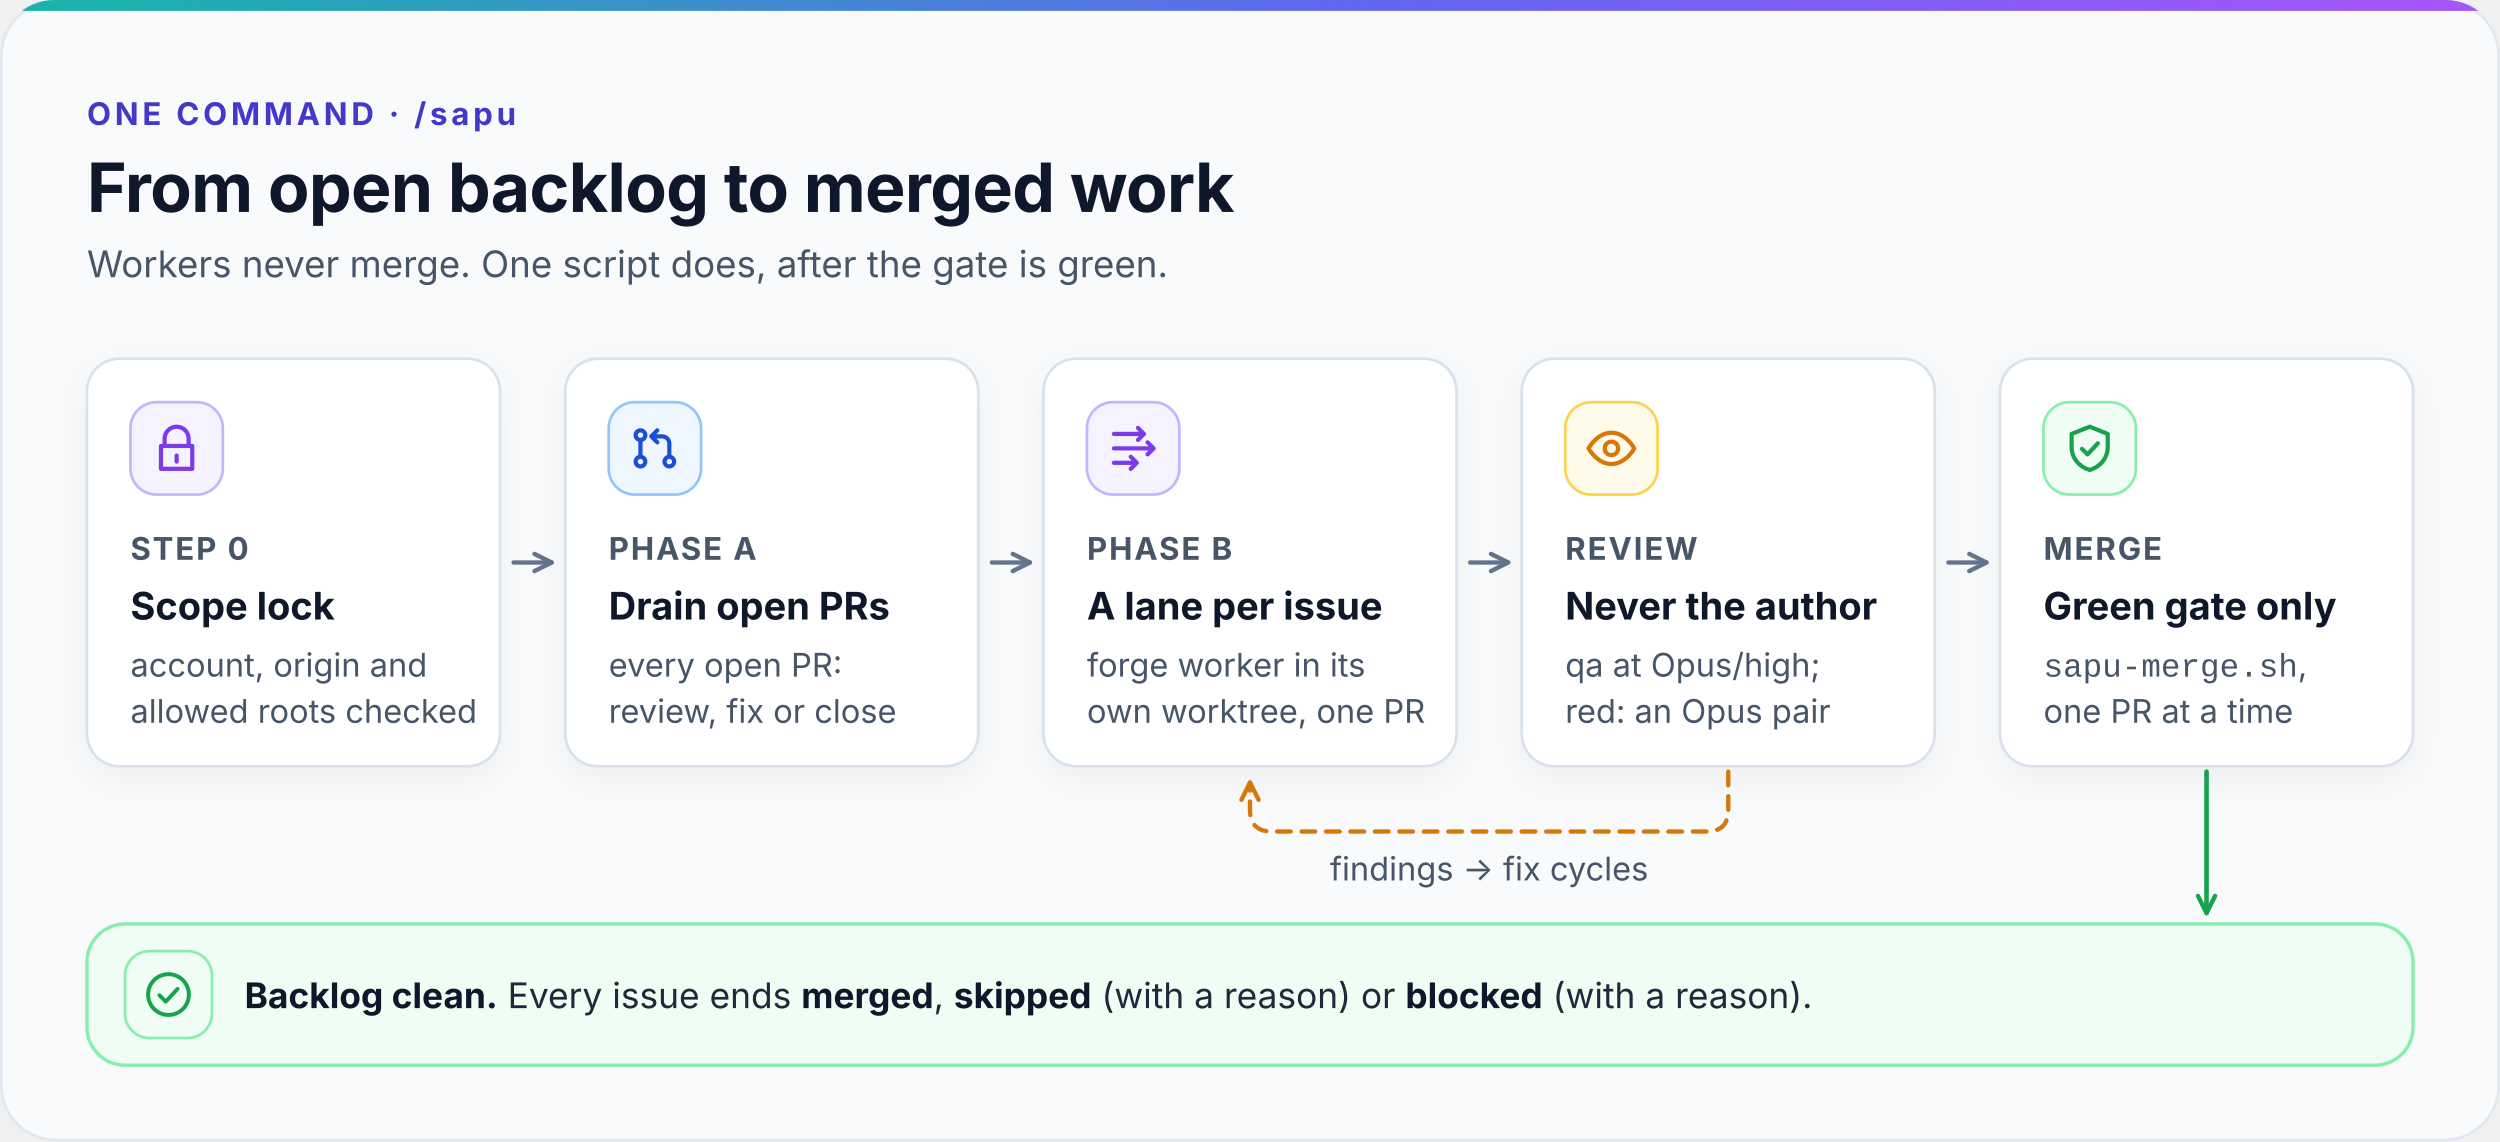
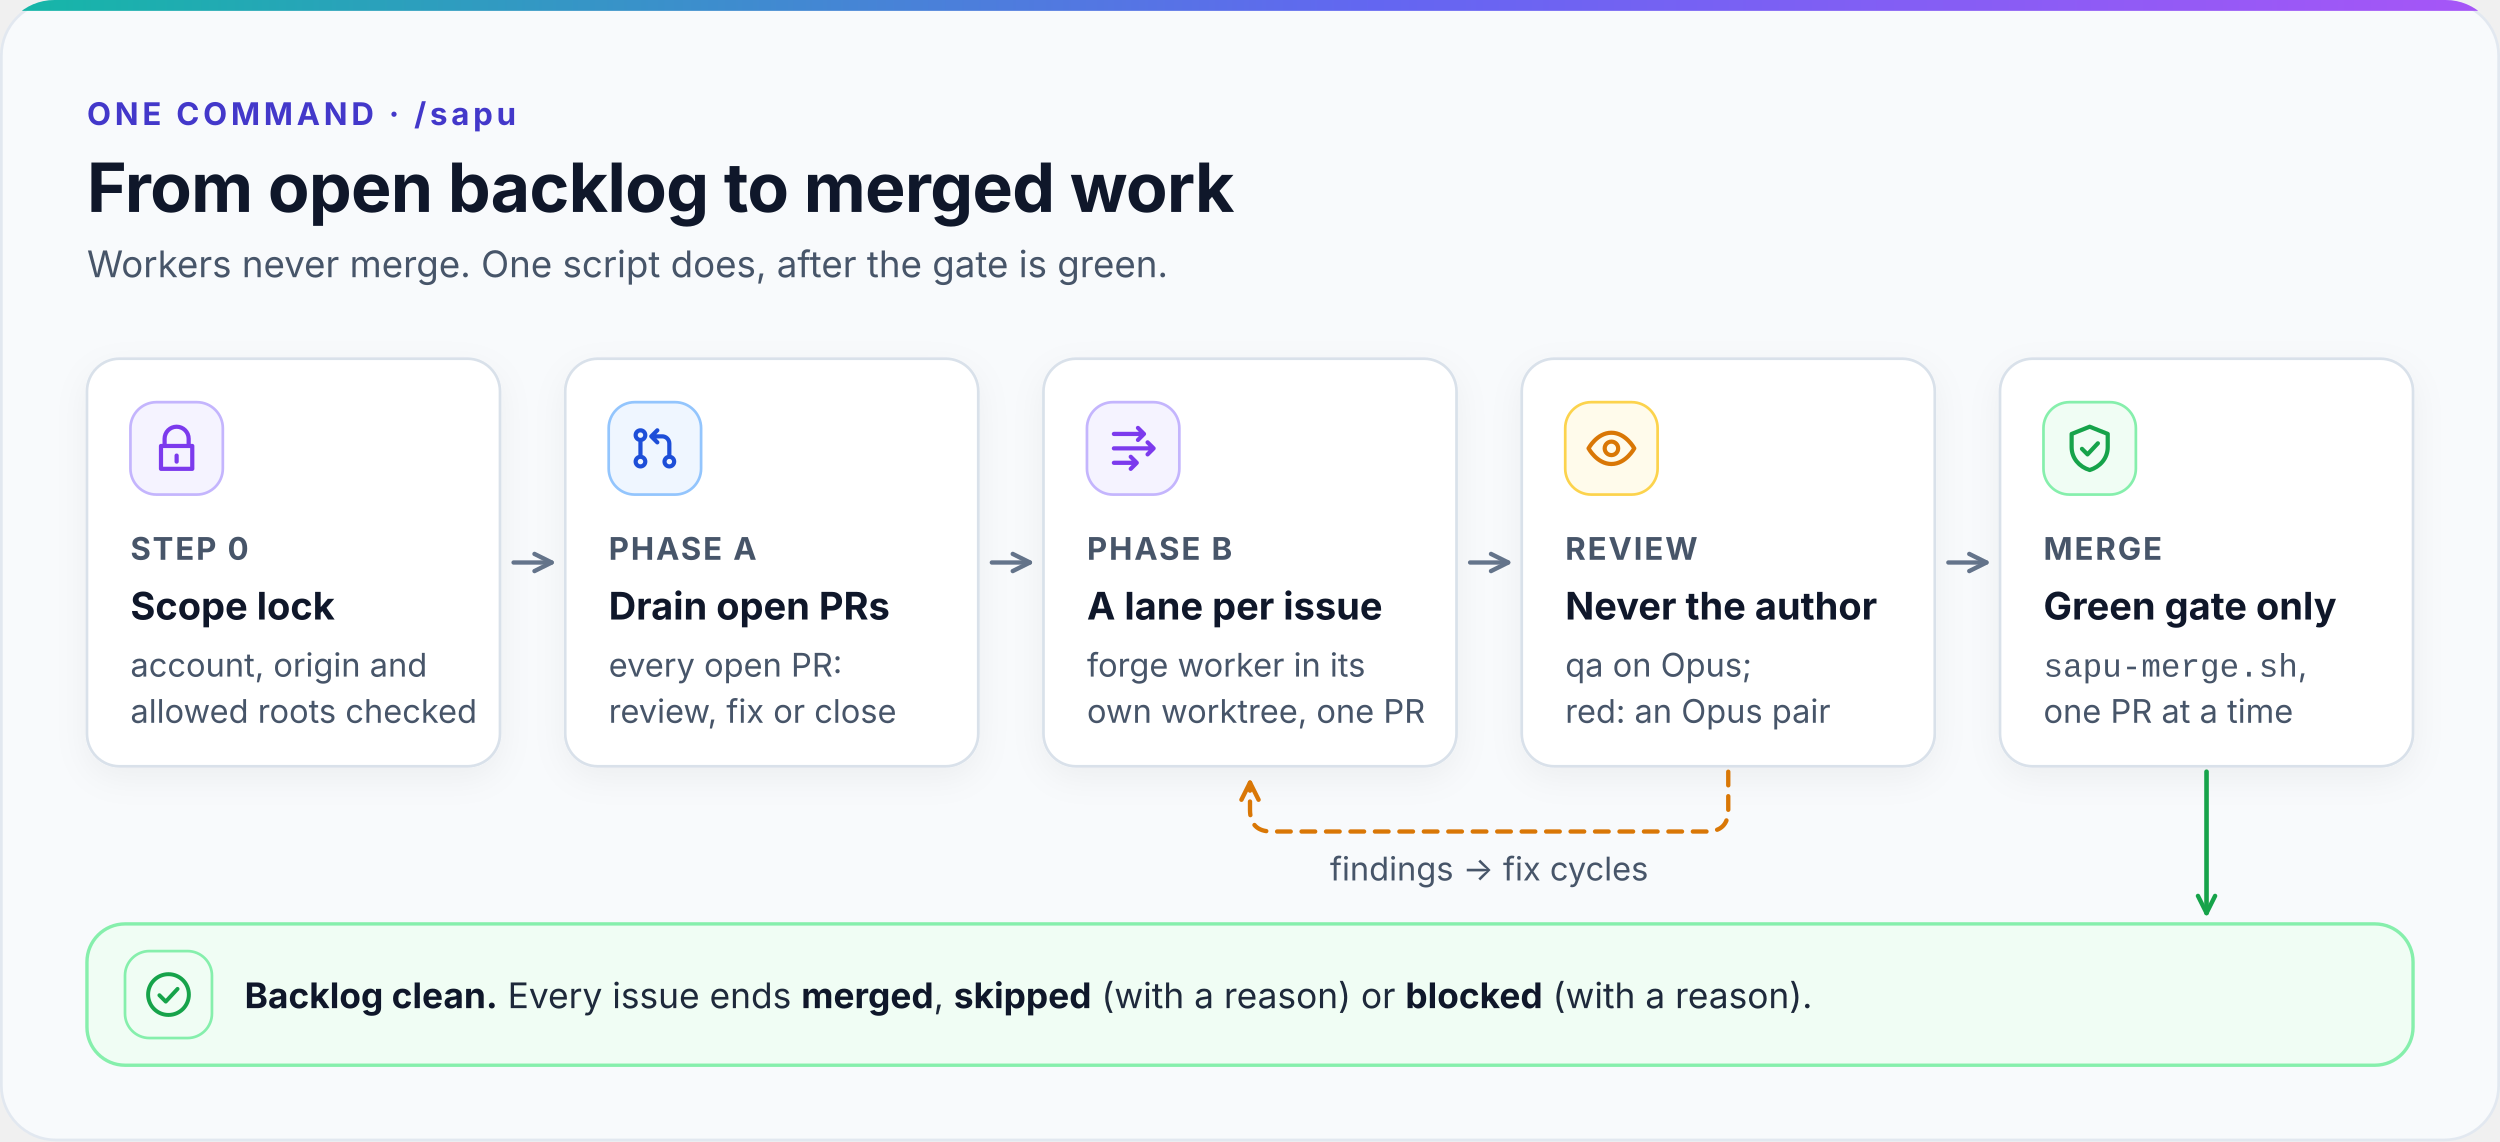
<svg xmlns="http://www.w3.org/2000/svg" viewBox="0 0 920 420" width="920" height="420" role="img" aria-label="/sapu in 30 seconds: scope lock, drain open PRs, one lane per issue, review by an agent that is not the author with fix cycles, and a merge only on a green gate through sapu-merge.sh, one PR at a time. Every issue ends merged, skipped or blocked, each with a reason.">
  <style>
    text{font-family:-apple-system,BlinkMacSystemFont,'Segoe UI',Inter,Helvetica,Arial,sans-serif;fill:#1e293b}
    .mono{font-family:ui-monospace,SFMono-Regular,Menlo,Consolas,'Liberation Mono',monospace}
    .canvas{fill:#f8fafc;stroke:#e2e8f0;stroke-width:1}
    .eyebrow{font-size:11.5px;font-weight:700;letter-spacing:.12em;fill:#4338ca}
    .h1{font-size:25px;font-weight:750;fill:#0f172a;letter-spacing:-.01em}
    .sub{font-size:13.5px;fill:#475569}
    .sec{font-size:15px;font-weight:700;fill:#0f172a}
    .sec2{font-size:12.5px;fill:#475569}
    .ttl{font-size:14px;font-weight:650;fill:#0f172a}
    .t{font-size:13px;fill:#1e293b}
    .tb{font-size:13px;font-weight:650;fill:#0f172a}
    .cap{font-size:12px;fill:#475569}
    .lbl{font-size:11.5px;font-weight:650;letter-spacing:.06em;fill:#475569}
    .chipt{font-size:11.5px;font-weight:600}
    .white{fill:#ffffff}
    .ink{fill:#0f172a} .muted{fill:#475569} .accent{fill:#4338ca} .tealt{fill:#0f766e}
    .card{fill:#ffffff;stroke:#d9e1ea;stroke-width:1}
    .sunken{fill:#f1f5f9;stroke:#e2e8f0;stroke-width:1}
    .chip{fill:#f1f5f9;stroke:#d9e1ea;stroke-width:1}
    .ar{stroke:#64748b;stroke-width:1.6;fill:none;stroke-linecap:round;stroke-linejoin:round}
    .ar-g{stroke:#16a34a;stroke-width:1.7;fill:none;stroke-linecap:round;stroke-linejoin:round}
    .ar-a{stroke:#d97706;stroke-width:1.6;fill:none;stroke-dasharray:5 4;stroke-linecap:round;stroke-linejoin:round}
    .ar-b{stroke:#1d4ed8;stroke-width:1.6;fill:none;stroke-dasharray:6 4;stroke-linecap:round}
    .ar-v{stroke:#7c3aed;stroke-width:1.6;fill:none;stroke-dasharray:6 4;stroke-linecap:round}
    .guard{stroke:#dc2626;stroke-width:1.4;fill:none;stroke-dasharray:2 4;stroke-linecap:round}
    .m-n{stroke:#64748b} .m-g{stroke:#16a34a} .m-a{stroke:#d97706} .m-b{stroke:#1d4ed8} .m-v{stroke:#7c3aed}
    .ico{fill:none;stroke-width:1.75;stroke-linecap:round;stroke-linejoin:round}
    .ico-n{stroke:#475569} .ico-w{stroke:#ffffff}
    .rule{stroke:#d9e1ea;stroke-width:1}
    .c-blue{fill:#1d4ed8} .k-blue{fill:#eff6ff;stroke:#93c5fd;stroke-width:1.25} .s-blue{stroke:#1d4ed8} .f-blue{fill:#1d4ed8} .tile-blue{fill:#eff6ff;stroke:#93c5fd;stroke-width:1}
    .c-green{fill:#15803d} .k-green{fill:#f0fdf4;stroke:#86efac;stroke-width:1.25} .s-green{stroke:#16a34a} .f-green{fill:#16a34a} .tile-green{fill:#f0fdf4;stroke:#86efac;stroke-width:1}
    .c-amber{fill:#b45309} .k-amber{fill:#fffbeb;stroke:#fcd34d;stroke-width:1.25} .s-amber{stroke:#d97706} .f-amber{fill:#d97706} .tile-amber{fill:#fffbeb;stroke:#fcd34d;stroke-width:1}
    .c-red{fill:#b91c1c} .k-red{fill:#fef2f2;stroke:#fca5a5;stroke-width:1.25} .s-red{stroke:#dc2626} .f-red{fill:#dc2626} .tile-red{fill:#fef2f2;stroke:#fca5a5;stroke-width:1}
    .c-violet{fill:#6d28d9} .k-violet{fill:#f5f3ff;stroke:#c4b5fd;stroke-width:1.25} .s-violet{stroke:#7c3aed} .f-violet{fill:#7c3aed} .tile-violet{fill:#f5f3ff;stroke:#c4b5fd;stroke-width:1}
  </style>
  <defs>
    <linearGradient id="brand" x1="0" y1="0" x2="1" y2="1">
      <stop offset="0" stop-color="#0f766e" />
      <stop offset="1" stop-color="#4f46e5" />
    </linearGradient>
    <linearGradient id="brandbar" x1="0" y1="0" x2="1" y2="0">
      <stop offset="0" stop-color="#14b8a6" />
      <stop offset=".55" stop-color="#6366f1" />
      <stop offset="1" stop-color="#a855f7" />
    </linearGradient>
    <filter id="sh" x="-10%" y="-10%" width="120%" height="140%">
      <feDropShadow dx="0" dy="1" stdDeviation="1" flood-color="#0f172a" flood-opacity="0.07" />
      <feDropShadow dx="0" dy="4" stdDeviation="6" flood-color="#0f172a" flood-opacity="0.05" />
    </filter>
    <marker id="mn" viewBox="0 0 10 10" refX="8.5" refY="5" markerWidth="9" markerHeight="9" markerUnits="userSpaceOnUse" orient="auto-start-reverse">
      <path d="M1.5,1.5 L8.5,5 L1.5,8.5" fill="none" stroke-width="1.8" stroke-linecap="round" stroke-linejoin="round" class="m-n" />
    </marker>
    <marker id="mg" viewBox="0 0 10 10" refX="8.5" refY="5" markerWidth="9" markerHeight="9" markerUnits="userSpaceOnUse" orient="auto-start-reverse">
      <path d="M1.5,1.5 L8.5,5 L1.5,8.5" fill="none" stroke-width="1.8" stroke-linecap="round" stroke-linejoin="round" class="m-g" />
    </marker>
    <marker id="ma" viewBox="0 0 10 10" refX="8.5" refY="5" markerWidth="9" markerHeight="9" markerUnits="userSpaceOnUse" orient="auto-start-reverse">
      <path d="M1.5,1.5 L8.5,5 L1.5,8.5" fill="none" stroke-width="1.8" stroke-linecap="round" stroke-linejoin="round" class="m-a" />
    </marker>
    <marker id="mb" viewBox="0 0 10 10" refX="8.5" refY="5" markerWidth="9" markerHeight="9" markerUnits="userSpaceOnUse" orient="auto-start-reverse">
      <path d="M1.5,1.5 L8.5,5 L1.5,8.5" fill="none" stroke-width="1.8" stroke-linecap="round" stroke-linejoin="round" class="m-b" />
    </marker>
    <marker id="mv" viewBox="0 0 10 10" refX="8.5" refY="5" markerWidth="9" markerHeight="9" markerUnits="userSpaceOnUse" orient="auto-start-reverse">
      <path d="M1.5,1.5 L8.5,5 L1.5,8.5" fill="none" stroke-width="1.8" stroke-linecap="round" stroke-linejoin="round" class="m-v" />
    </marker>
  </defs>
  <rect x="0.5" y="0.5" width="919" height="419" rx="20" class="canvas" />
  <clipPath id="cv">
    <rect x="0" y="0" width="920" height="420" rx="20" />
  </clipPath>
  <rect x="0" y="0" width="920" height="4" fill="url(#brandbar)" clip-path="url(#cv)" />
  <text x="32" y="46" class="eyebrow">ONE COMMAND · /sapu</text>
  <text x="32" y="78" class="h1">From open backlog to merged work</text>
  <text x="32" y="102" class="sub">Workers never merge. One script does, after the gate is green.</text>
  <rect x="32" y="132" width="152" height="150" rx="12" class="card" filter="url(#sh)" />
  <rect x="48" y="148" width="34" height="34" rx="9.562" class="tile-violet" />
  <g transform="translate(54.375,154.375) scale(0.8854167)">
    <path d="M7 11V8a5 5 0 0 1 10 0v3 M5.5 11h13v9.5h-13z M12 15v2.5" class="ico s-violet" />
  </g>
  <text x="48" y="206" class="lbl">STEP 0</text>
  <text x="48" y="228" class="ttl">Scope lock</text>
  <text x="48" y="249" class="cap">account, origin and</text>
  <text x="48" y="266" class="cap">allowed roots checked</text>
  <path d="M189,207 L203,207" class="ar" marker-end="url(#mn)" />
  <rect x="208" y="132" width="152" height="150" rx="12" class="card" filter="url(#sh)" />
  <rect x="224" y="148" width="34" height="34" rx="9.562" class="tile-blue" />
  <g transform="translate(230.375,154.375) scale(0.8854167)">
    <path d="M6 4.5a2 2 0 1 0 0.01 0 M6 15.5a2 2 0 1 0 0.01 0 M18 15.5a2 2 0 1 0 0.01 0 M6 8.5v7 M18 15.5V10a3 3 0 0 0-3-3h-4 M13 4.5L10.5 7 13 9.5" class="ico s-blue" />
  </g>
  <text x="224" y="206" class="lbl">PHASE A</text>
  <text x="224" y="228" class="ttl">Drain open PRs</text>
  <text x="224" y="249" class="cap">every open PR:</text>
  <text x="224" y="266" class="cap">review, fix or close</text>
  <path d="M365,207 L379,207" class="ar" marker-end="url(#mn)" />
  <rect x="384" y="132" width="152" height="150" rx="12" class="card" filter="url(#sh)" />
  <rect x="400" y="148" width="34" height="34" rx="9.562" class="tile-violet" />
  <g transform="translate(406.375,154.375) scale(0.8854167)">
    <path d="M4 6h12 M4 12h16 M4 18h9 M14 3.5L16.5 6 14 8.5 M18 9.5L20.5 12 18 14.5 M11 15.5L13.5 18 11 20.5" class="ico s-violet" />
  </g>
  <text x="400" y="206" class="lbl">PHASE B</text>
  <text x="400" y="228" class="ttl">A lane per issue</text>
  <text x="400" y="249" class="cap">forge worker in its</text>
  <text x="400" y="266" class="cap">own worktree, one PR</text>
  <path d="M541,207 L555,207" class="ar" marker-end="url(#mn)" />
  <rect x="560" y="132" width="152" height="150" rx="12" class="card" filter="url(#sh)" />
  <rect x="576" y="148" width="34" height="34" rx="9.562" class="tile-amber" />
  <g transform="translate(582.375,154.375) scale(0.8854167)">
    <path d="M2.5 12s3.5-6.5 9.5-6.5 9.5 6.5 9.5 6.5-3.5 6.5-9.5 6.5S2.5 12 2.5 12z M12 9.2a2.8 2.8 0 1 0 0.01 0" class="ico s-amber" />
  </g>
  <text x="576" y="206" class="lbl">REVIEW</text>
  <text x="576" y="228" class="ttl">Never the author</text>
-   <text x="576" y="249" class="cap">qa at Opus/high;</text>
+   <text x="576" y="249" class="cap">qa on Opus;</text>
  <text x="576" y="266" class="cap">red: an Opus pair</text>
  <path d="M717,207 L731,207" class="ar" marker-end="url(#mn)" />
  <rect x="736" y="132" width="152" height="150" rx="12" class="card" filter="url(#sh)" />
  <rect x="752" y="148" width="34" height="34" rx="9.562" class="tile-green" />
  <g transform="translate(758.375,154.375) scale(0.8854167)">
    <path d="M12 3l7.5 3v5.5c0 4.6-3.2 8.2-7.5 9.5-4.3-1.3-7.5-4.9-7.5-9.5V6z M8.8 12.2l2.3 2.3 4.3-4.6" class="ico s-green" />
  </g>
  <text x="752" y="206" class="lbl">MERGE</text>
  <text x="752" y="228" class="ttl">Green gate only</text>
  <text x="752" y="249" class="cap">
    <tspan class="mono">sapu-merge.sh</tspan>,</text>
  <text x="752" y="266" class="cap">one PR at a time</text>
  <path d="M636,284 L636.0,298.0 Q636,306 628.0,306.0 L468.0,306.0 Q460,306 460.0,298.0 L460,288" class="ar-a" marker-end="url(#ma)" />
  <text x="548" y="324" class="cap" text-anchor="middle">findings → fix cycles</text>
  <path d="M812,284 L812,336" class="ar-g" marker-end="url(#mg)" />
  <rect x="32" y="340" width="856" height="52" rx="14" class="k-green" />
  <rect x="46" y="350" width="32" height="32" rx="9" class="tile-green" />
  <g transform="translate(52,356) scale(0.8333333)">
    <path d="M12 3a9 9 0 1 0 0.01 0 M8 12.3l2.8 2.8 5.2-5.6" class="ico s-green" />
  </g>
  <text x="90" y="371" class="t">
    <tspan class="tb">Backlog clean.</tspan>  Every issue ends <tspan class="tb">merged</tspan>, <tspan class="tb">skipped</tspan> (with a reason) or <tspan class="tb">blocked</tspan> (with a reason).</text>
</svg>
